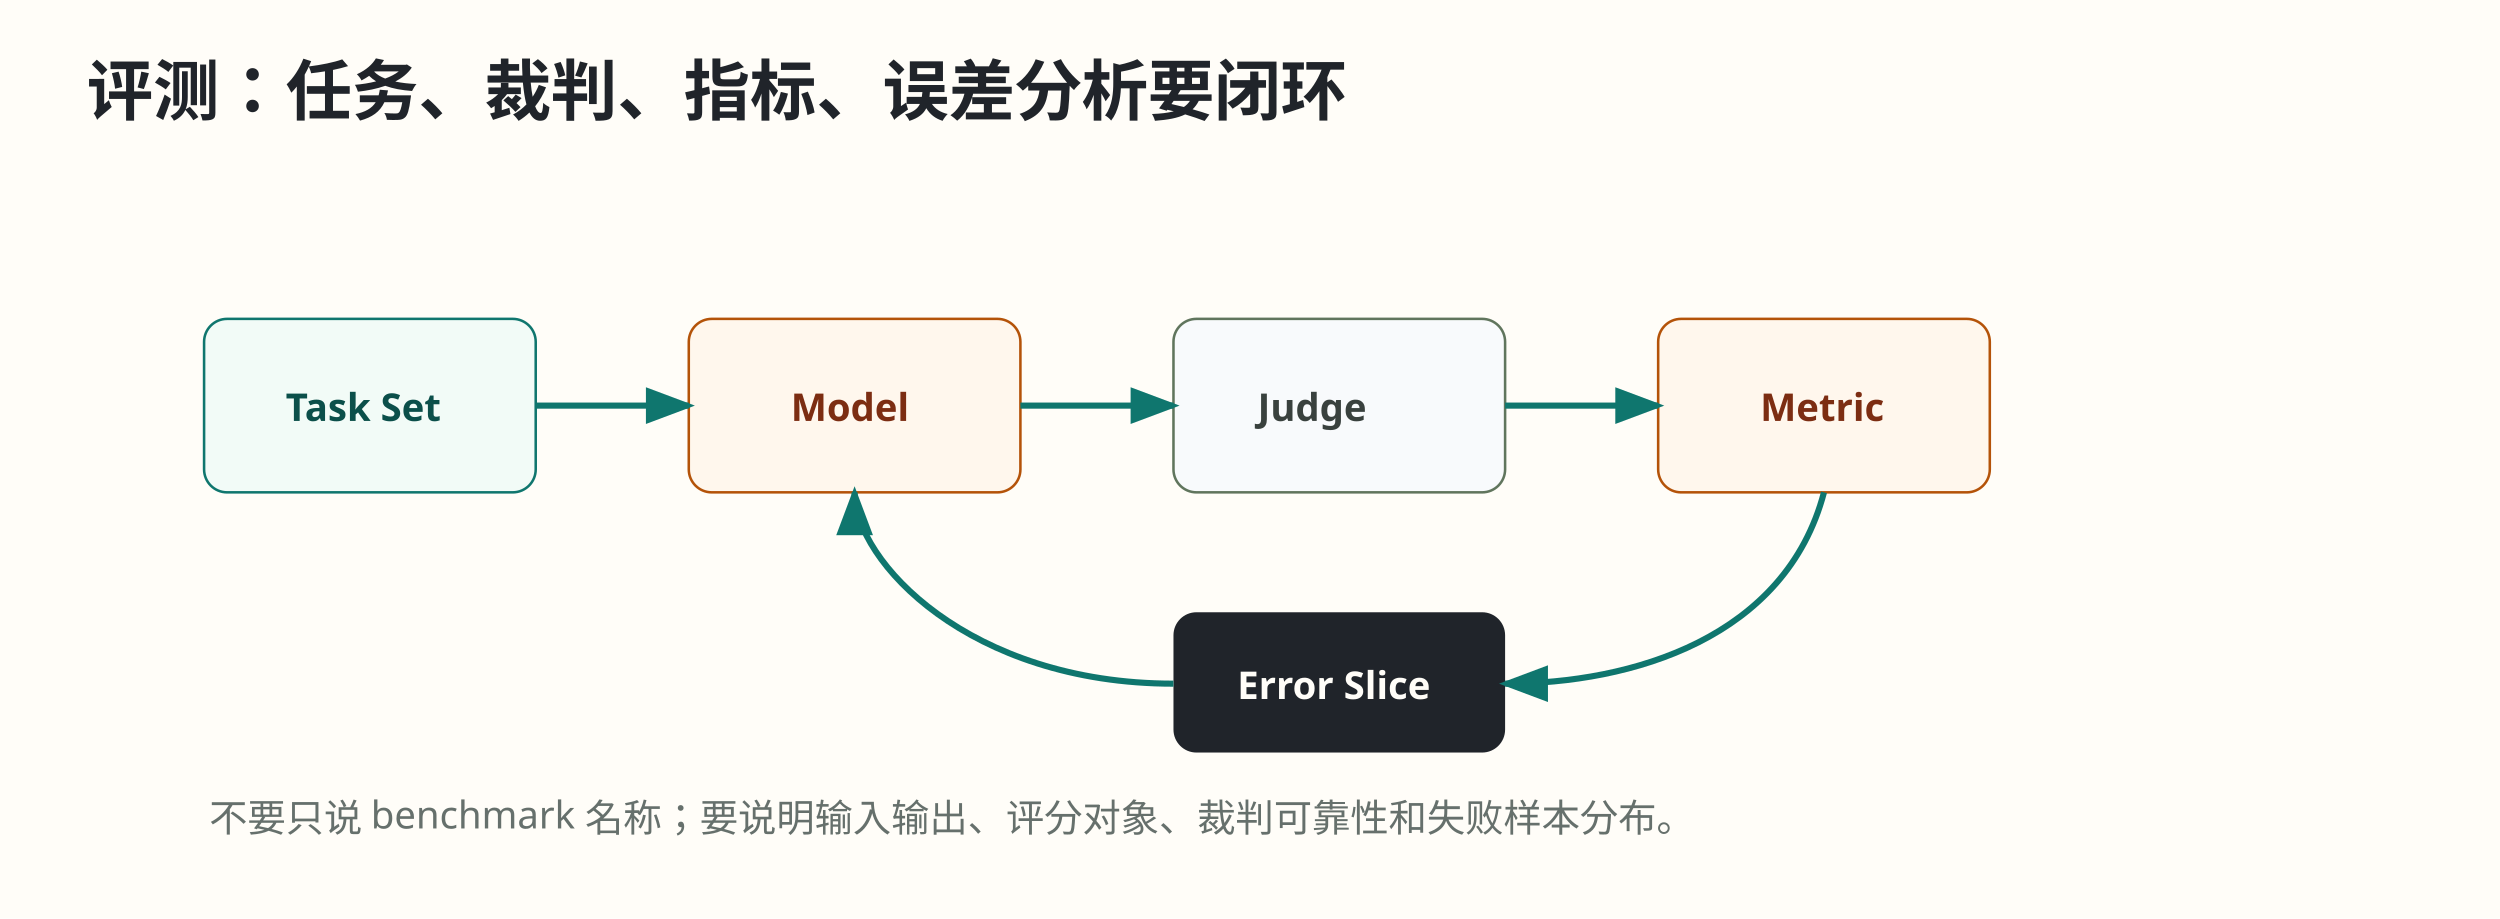
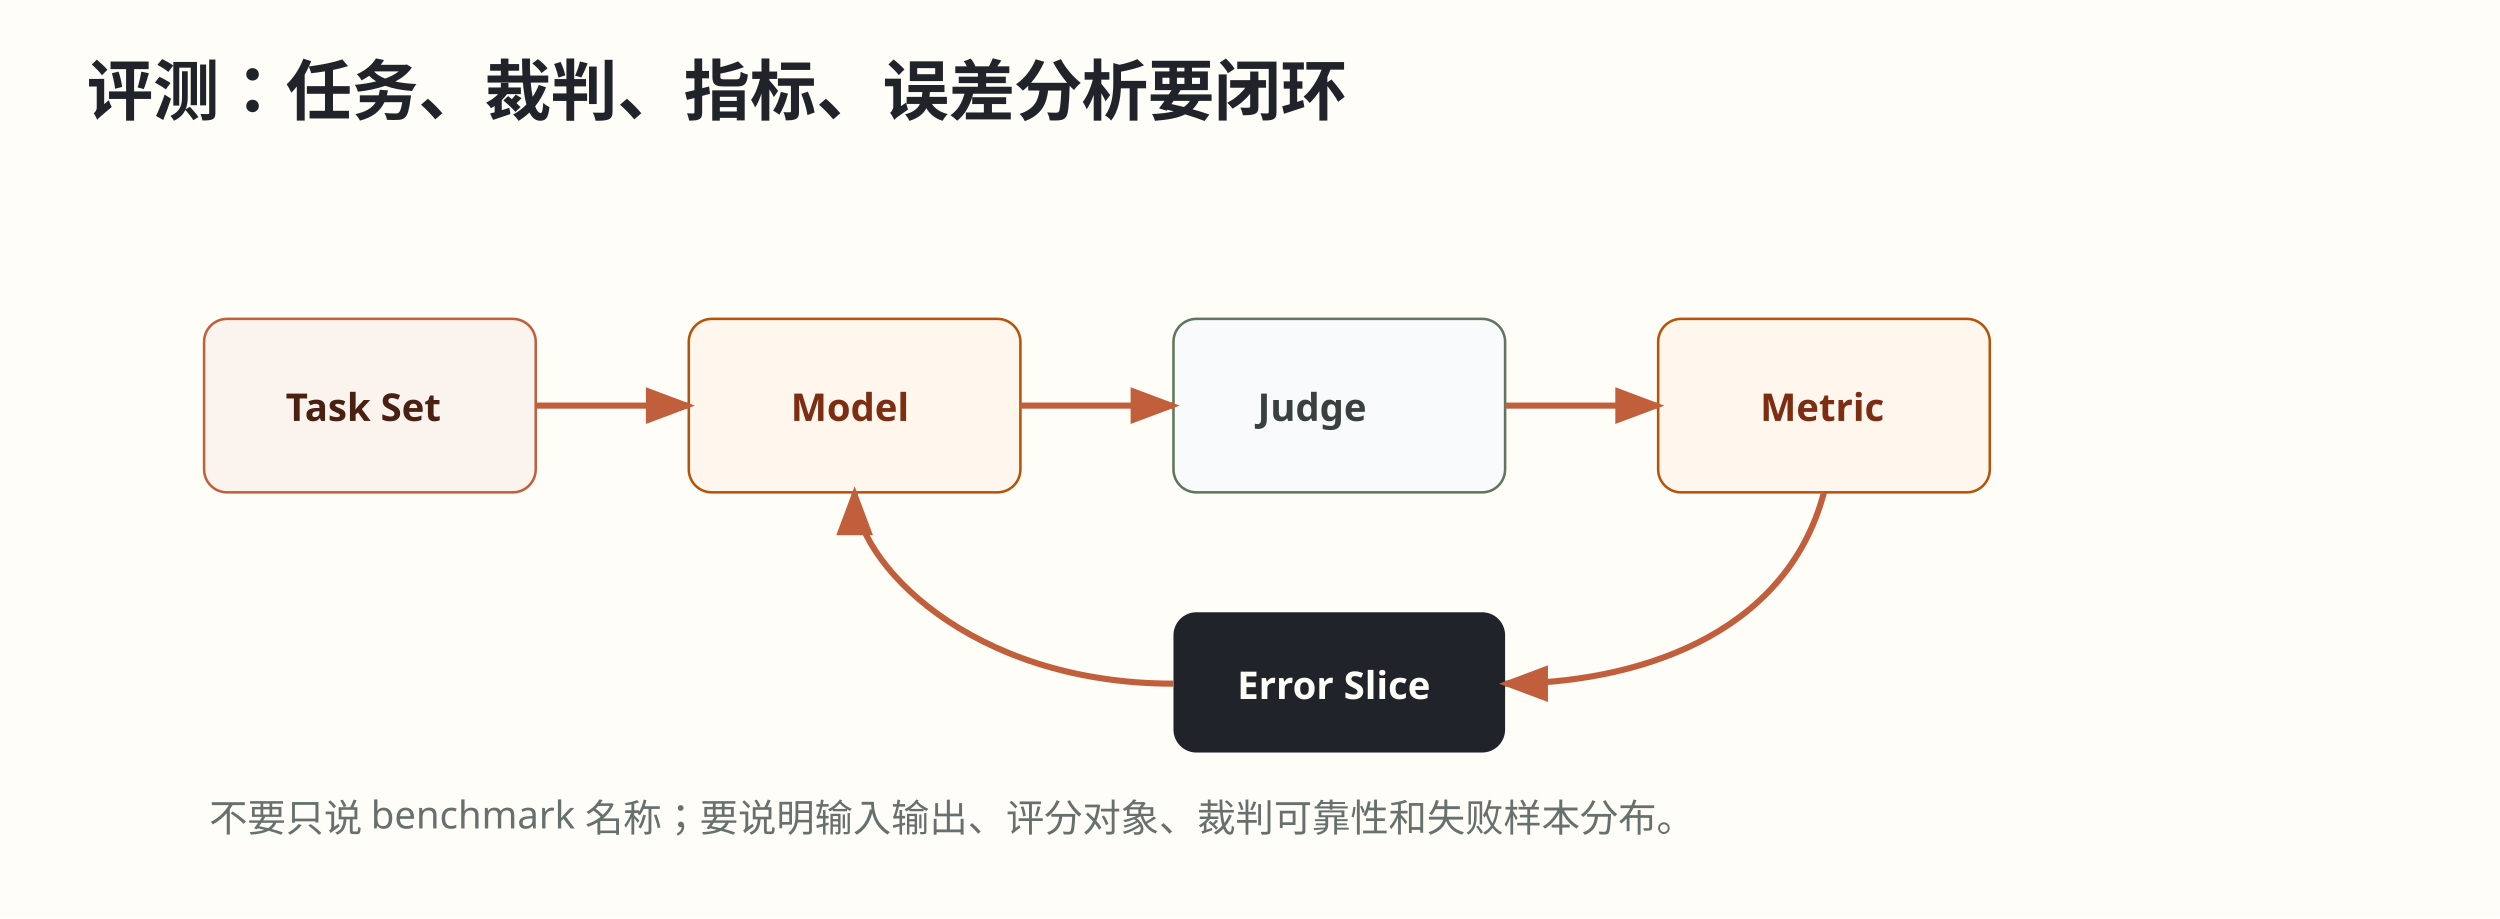
<svg xmlns="http://www.w3.org/2000/svg" width="980" height="360" viewBox="0 0 980 360" role="img" aria-label="评测闭环图">
  <rect width="980" height="360" fill="#fffdf8" />
  <defs>
    <marker id="e" markerWidth="10" markerHeight="10" refX="7" refY="3" orient="auto">
-       <path d="M0,0 L0,6 L8,3 z" fill="#0f766e" />
+       <path d="M0,0 L0,6 L8,3 z" fill="#c15f3c" />
    </marker>
  </defs>
  <text x="34" y="45" font-family="PingFang SC, sans-serif" font-size="26" font-weight="800" fill="#20242a">评测：任务、裁判、指标、误差分析要闭环</text>
  <g font-family="PingFang SC, sans-serif" font-size="15" font-weight="700">
-     <rect x="80" y="125" width="130" height="68" rx="9" fill="#f2fbf7" stroke="#0f766e" />
-     <text x="112" y="165" fill="#0b4f4a">Task Set</text>
+     <rect x="80" y="125" width="130" height="68" rx="9" fill="#fbf4ee" stroke="#c15f3c" />
+     <text x="112" y="165" fill="#492011">Task Set</text>
    <rect x="270" y="125" width="130" height="68" rx="9" fill="#fff7ed" stroke="#b45309" />
    <text x="310" y="165" fill="#7c2d12">Model</text>
    <rect x="460" y="125" width="130" height="68" rx="9" fill="#f8fafc" stroke="#60755d" />
    <text x="493" y="165" fill="#39413e">Judge</text>
    <rect x="650" y="125" width="130" height="68" rx="9" fill="#fff7ed" stroke="#b45309" />
    <text x="690" y="165" fill="#7c2d12">Metric</text>
    <rect x="460" y="240" width="130" height="55" rx="9" fill="#20242a" />
    <text x="485" y="274" fill="#fffdf8">Error Slice</text>
  </g>
-   <g stroke="#0f766e" stroke-width="2.4" fill="none" marker-end="url(#e)">
+   <g stroke="#c15f3c" stroke-width="2.4" fill="none" marker-end="url(#e)">
    <path d="M210 159 H270" />
    <path d="M400 159 H460" />
    <path d="M590 159 H650" />
    <path d="M715 193 C700 250, 640 268, 590 268" />
    <path d="M460 268 C380 268, 335 220, 335 193" />
  </g>
  <text x="82" y="326" font-family="PingFang SC, sans-serif" font-size="15" fill="#66706c">不要只说 benchmark 名称；要说明输入输出、评分对象、裁判可靠性和失败样本分布。</text>
</svg>
